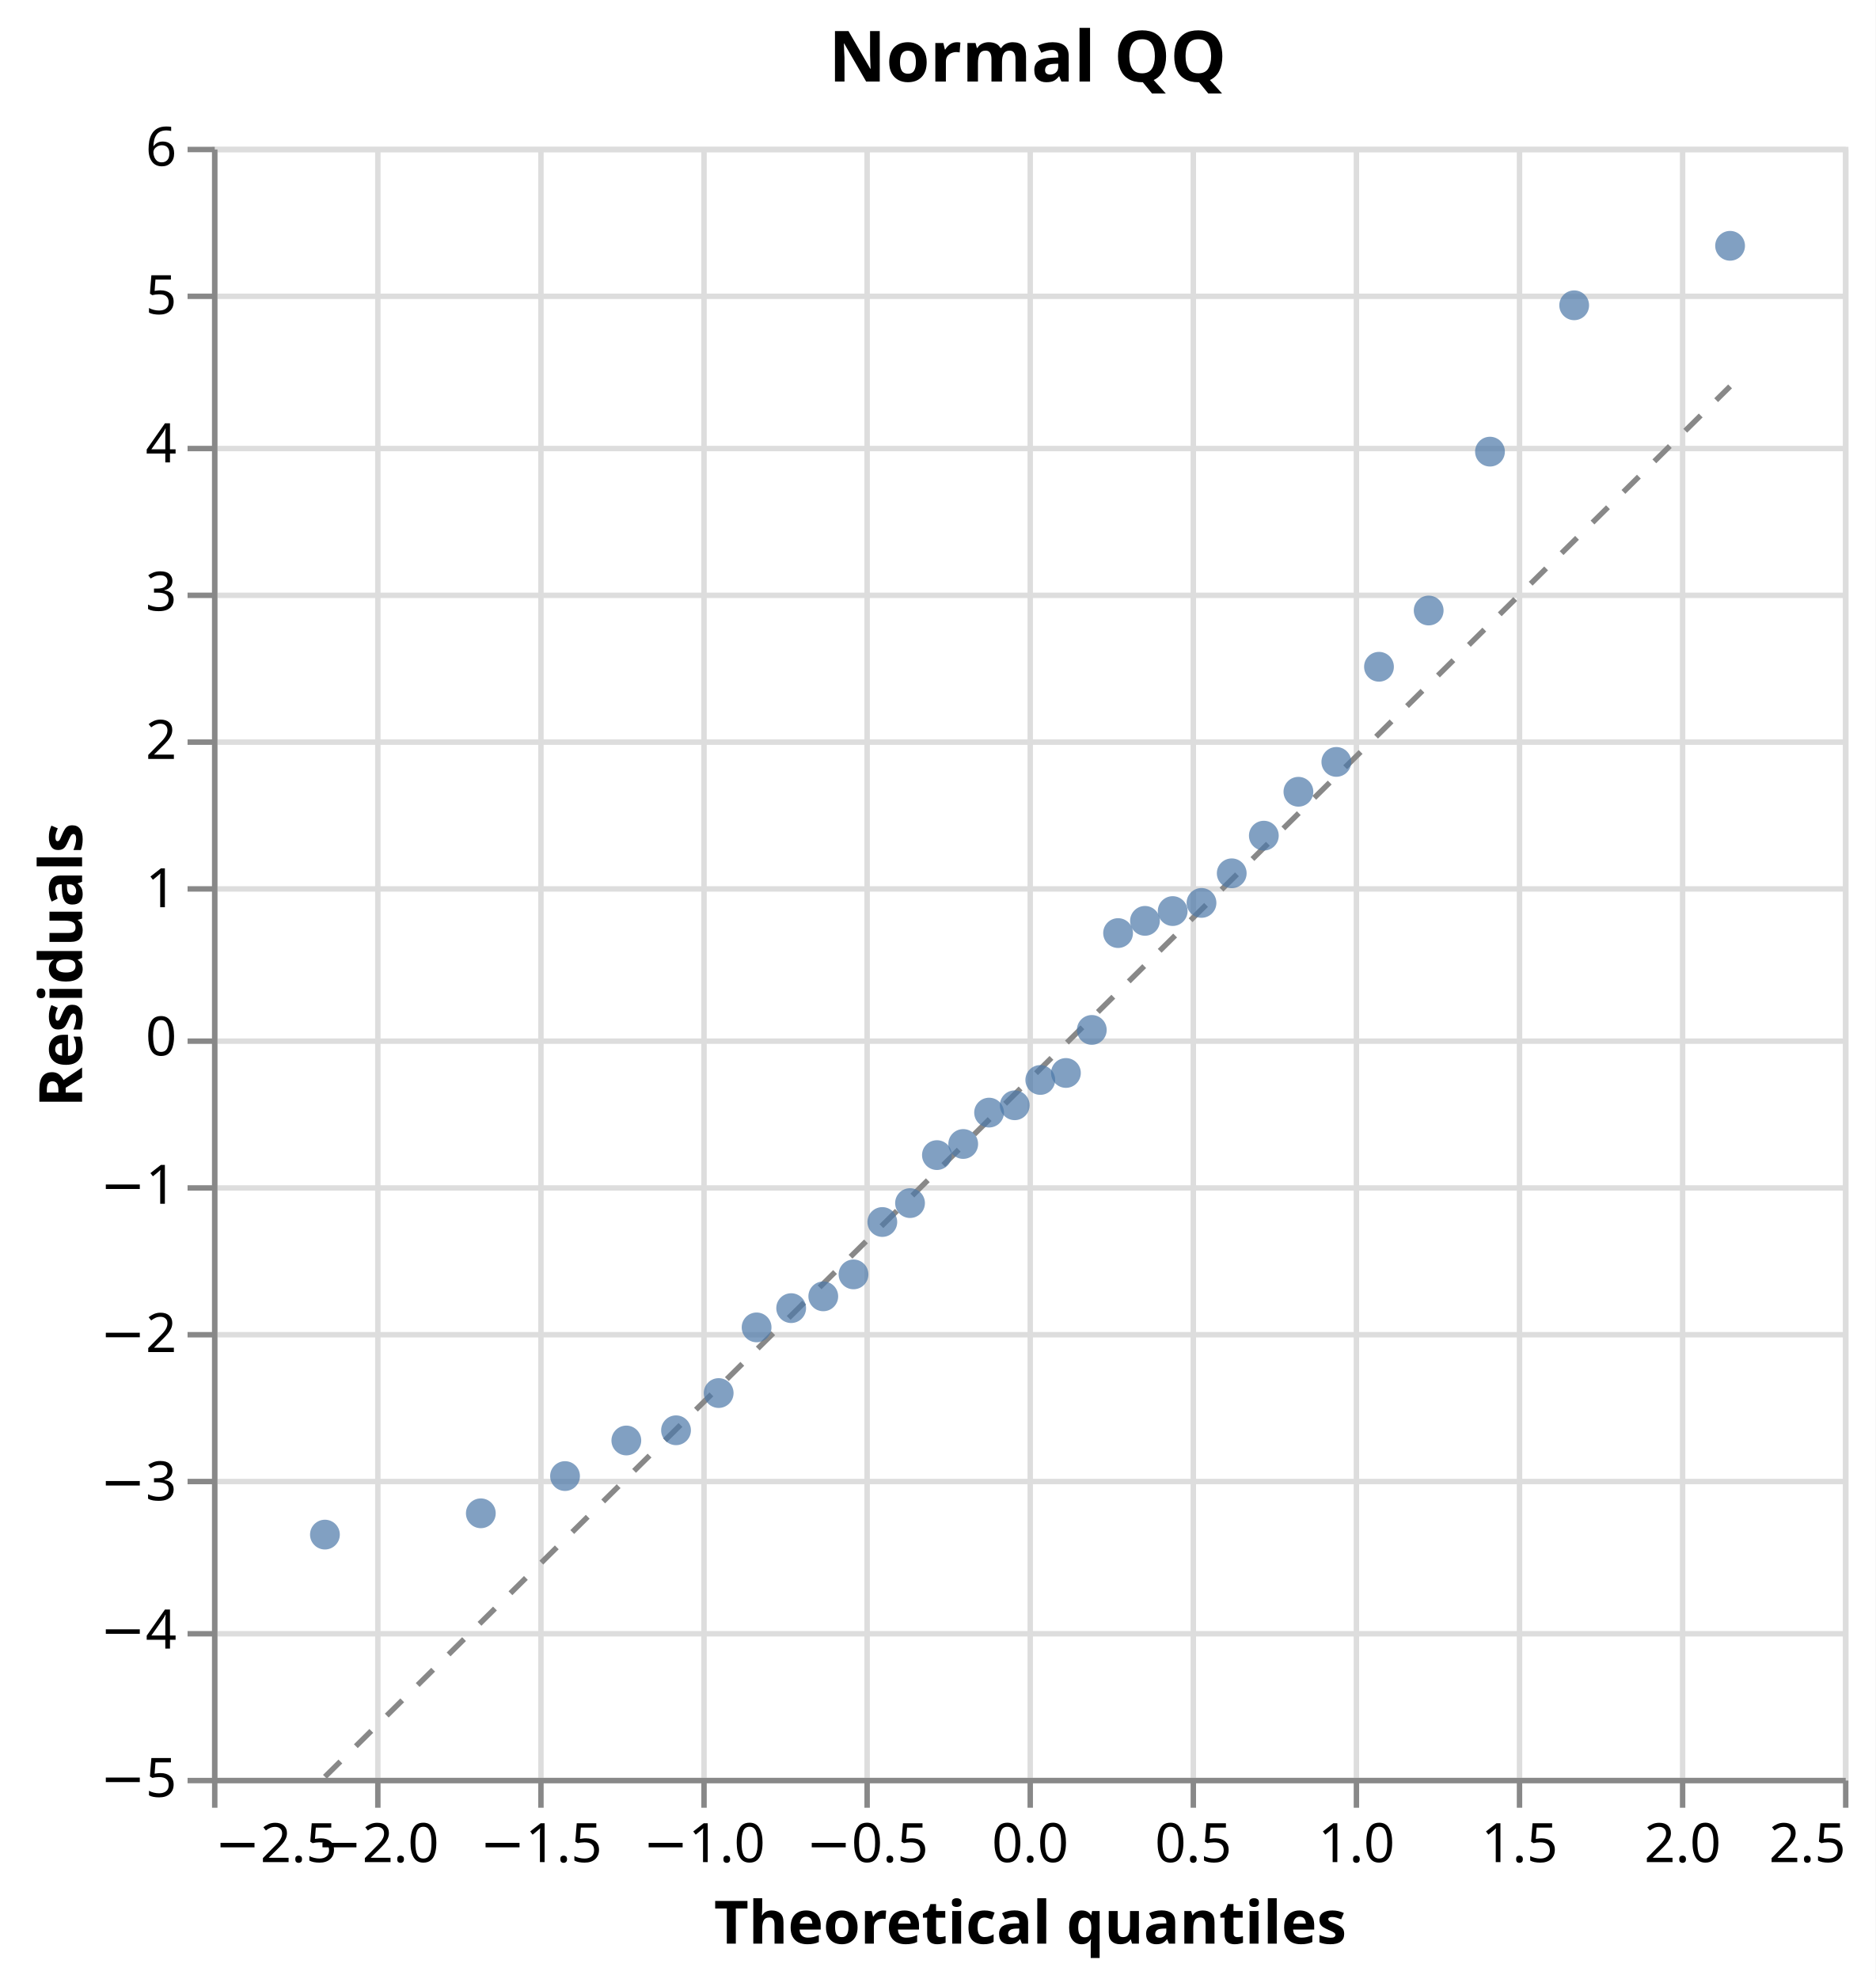
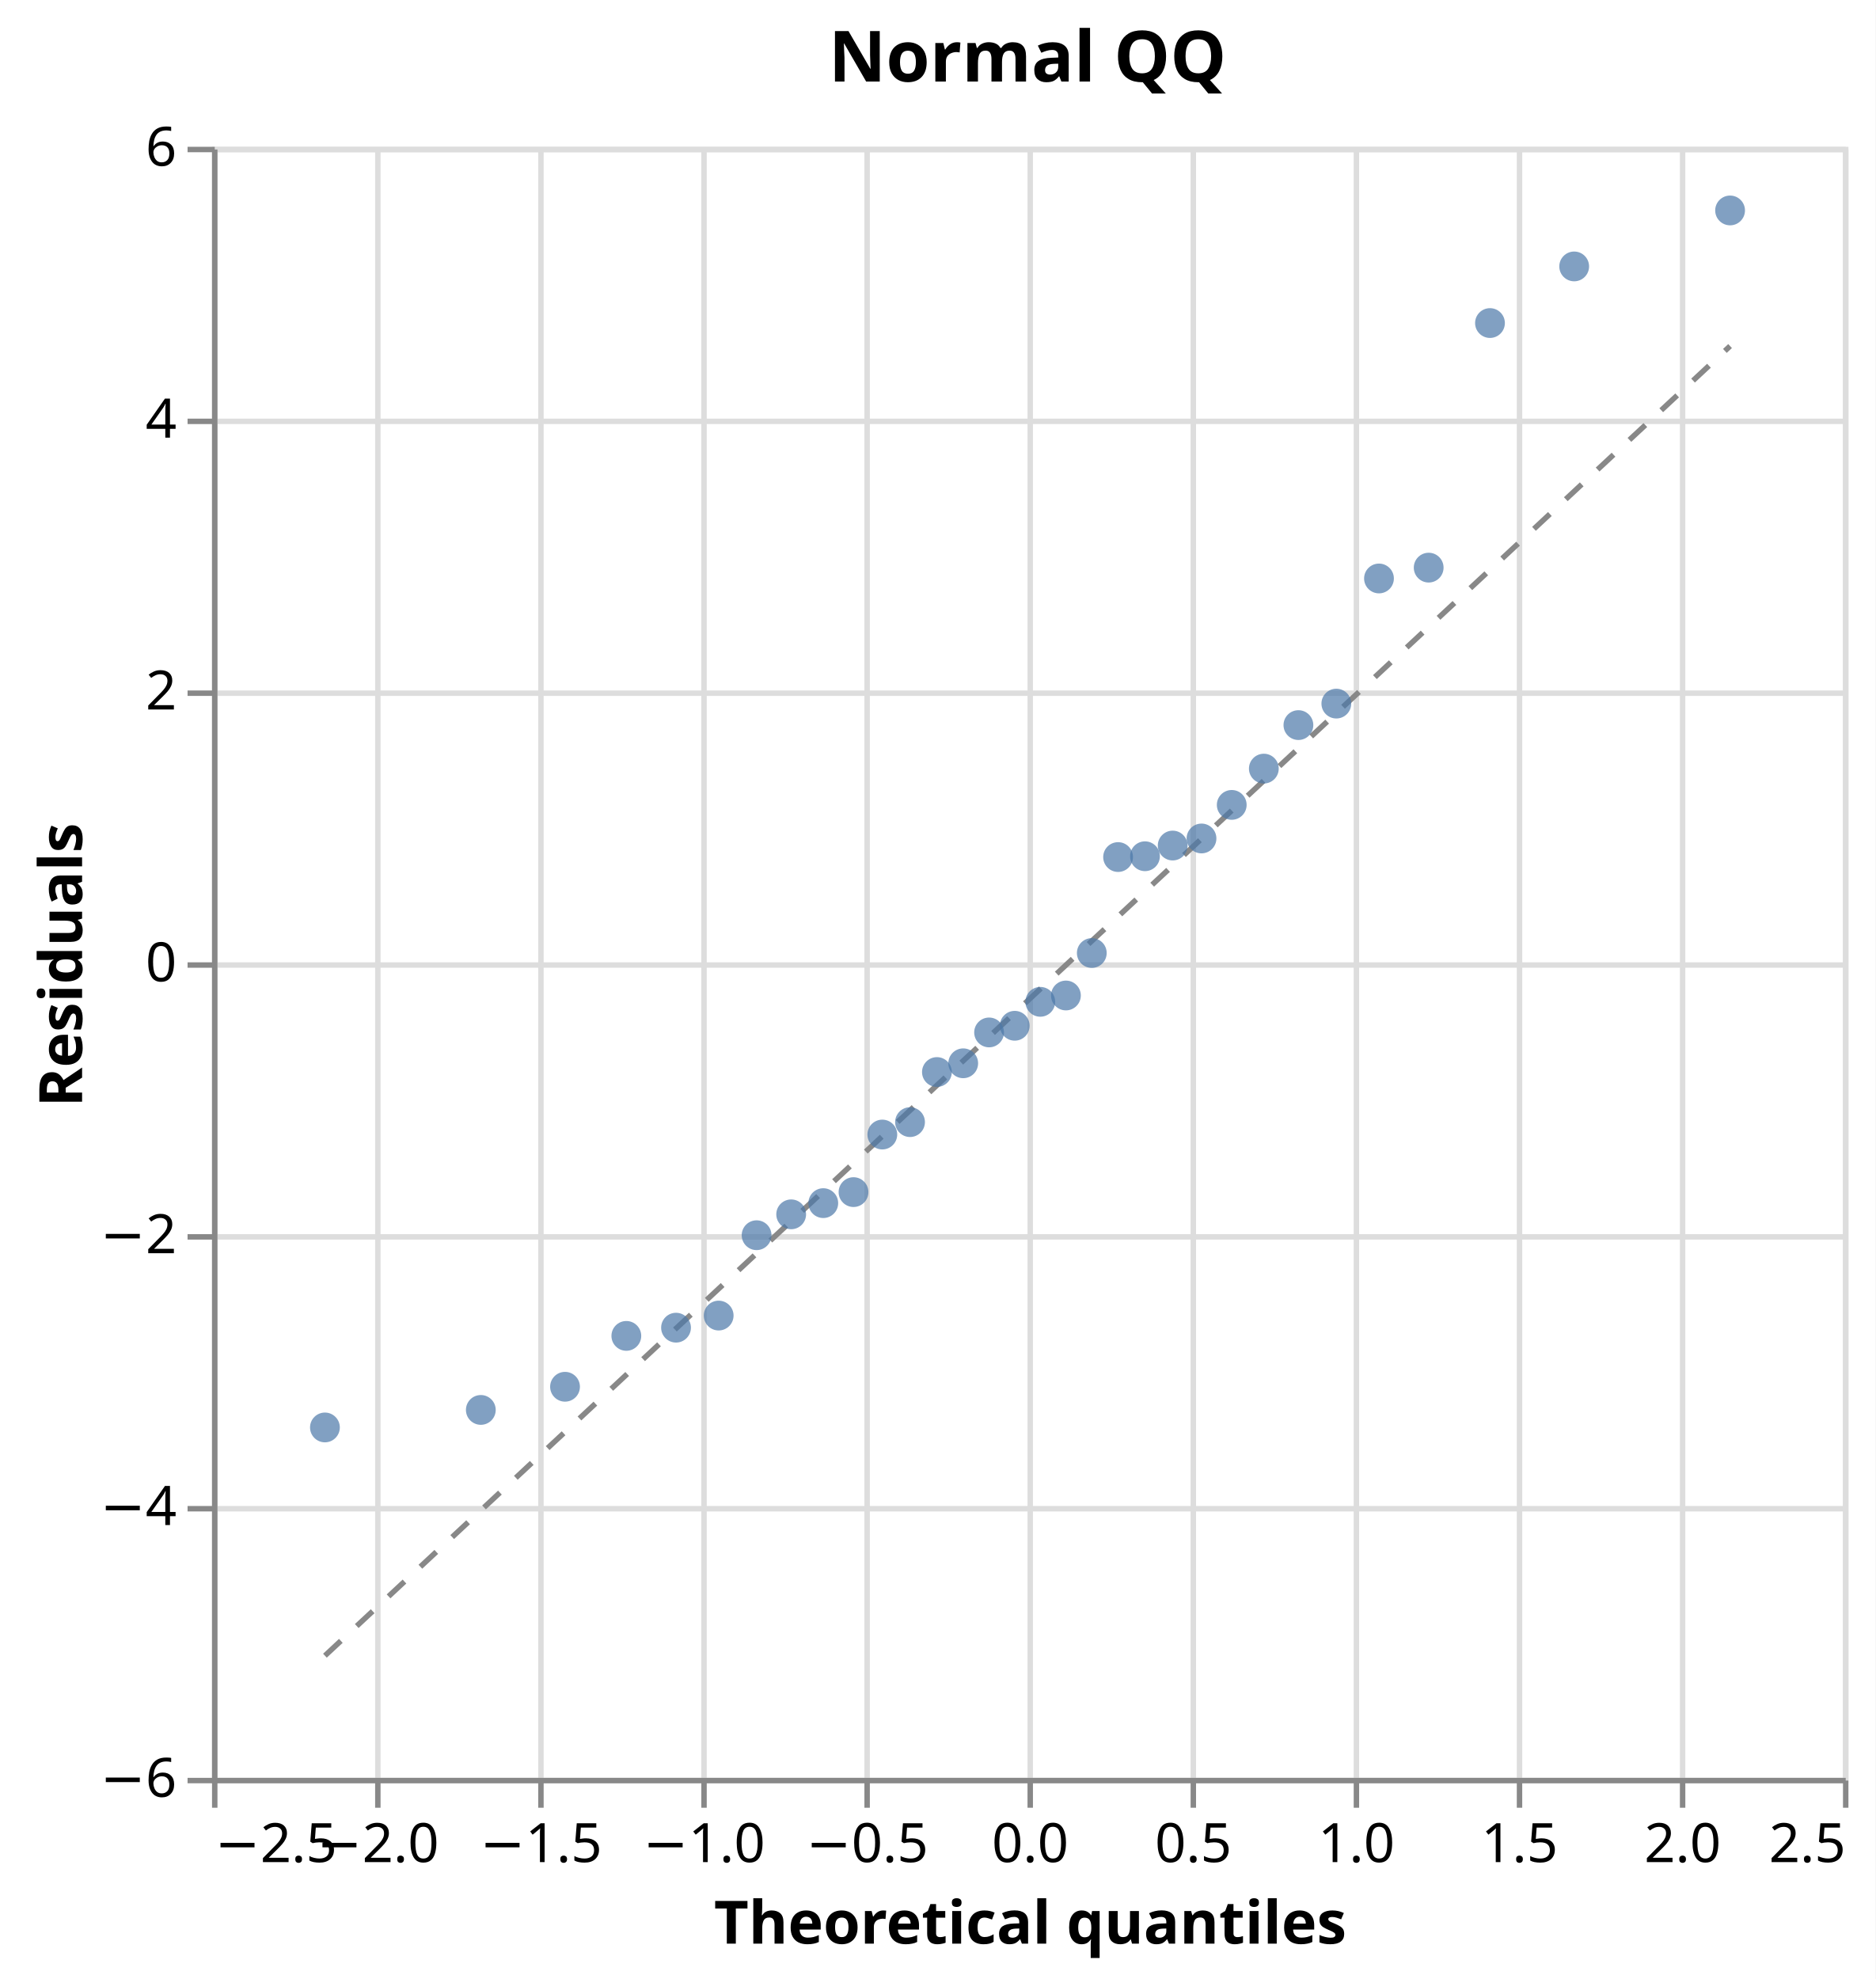
<svg xmlns="http://www.w3.org/2000/svg" version="1.1" class="marks" width="345" height="364" viewBox="0 0 345 364">
  <rect width="345" height="364" fill="white" />
  <g fill="none" stroke-miterlimit="10" transform="translate(39,27)">
    <g class="mark-group role-frame root" role="graphics-object" aria-roledescription="group mark container">
      <g transform="translate(0,0)">
        <path class="background" aria-hidden="true" d="M0.5,0.5h300v300h-300Z" stroke="#ddd" />
        <g>
          <g class="mark-group role-axis" aria-hidden="true">
            <g transform="translate(0.5,300.5)">
              <path class="background" aria-hidden="true" d="M0,0h0v0h0Z" pointer-events="none" />
              <g>
                <g class="mark-rule role-axis-grid" pointer-events="none">
                  <line transform="translate(0,-300)" x2="0" y2="300" stroke="#ddd" stroke-width="1" opacity="1" />
                  <line transform="translate(30,-300)" x2="0" y2="300" stroke="#ddd" stroke-width="1" opacity="1" />
                  <line transform="translate(60,-300)" x2="0" y2="300" stroke="#ddd" stroke-width="1" opacity="1" />
                  <line transform="translate(90,-300)" x2="0" y2="300" stroke="#ddd" stroke-width="1" opacity="1" />
                  <line transform="translate(120,-300)" x2="0" y2="300" stroke="#ddd" stroke-width="1" opacity="1" />
                  <line transform="translate(150,-300)" x2="0" y2="300" stroke="#ddd" stroke-width="1" opacity="1" />
                  <line transform="translate(180,-300)" x2="0" y2="300" stroke="#ddd" stroke-width="1" opacity="1" />
                  <line transform="translate(210,-300)" x2="0" y2="300" stroke="#ddd" stroke-width="1" opacity="1" />
                  <line transform="translate(240,-300)" x2="0" y2="300" stroke="#ddd" stroke-width="1" opacity="1" />
                  <line transform="translate(270,-300)" x2="0" y2="300" stroke="#ddd" stroke-width="1" opacity="1" />
                  <line transform="translate(300,-300)" x2="0" y2="300" stroke="#ddd" stroke-width="1" opacity="1" />
                </g>
              </g>
              <path class="foreground" aria-hidden="true" d="" pointer-events="none" display="none" />
            </g>
          </g>
          <g class="mark-group role-axis" aria-hidden="true">
            <g transform="translate(0.5,0.5)">
              <path class="background" aria-hidden="true" d="M0,0h0v0h0Z" pointer-events="none" />
              <g>
                <g class="mark-rule role-axis-grid" pointer-events="none">
                  <line transform="translate(0,300)" x2="300" y2="0" stroke="#ddd" stroke-width="1" opacity="1" />
-                   <line transform="translate(0,273)" x2="300" y2="0" stroke="#ddd" stroke-width="1" opacity="1" />
-                   <line transform="translate(0,245)" x2="300" y2="0" stroke="#ddd" stroke-width="1" opacity="1" />
-                   <line transform="translate(0,218)" x2="300" y2="0" stroke="#ddd" stroke-width="1" opacity="1" />
-                   <line transform="translate(0,191)" x2="300" y2="0" stroke="#ddd" stroke-width="1" opacity="1" />
-                   <line transform="translate(0,164)" x2="300" y2="0" stroke="#ddd" stroke-width="1" opacity="1" />
-                   <line transform="translate(0,136)" x2="300" y2="0" stroke="#ddd" stroke-width="1" opacity="1" />
-                   <line transform="translate(0,109)" x2="300" y2="0" stroke="#ddd" stroke-width="1" opacity="1" />
-                   <line transform="translate(0,82)" x2="300" y2="0" stroke="#ddd" stroke-width="1" opacity="1" />
-                   <line transform="translate(0,55)" x2="300" y2="0" stroke="#ddd" stroke-width="1" opacity="1" />
-                   <line transform="translate(0,27)" x2="300" y2="0" stroke="#ddd" stroke-width="1" opacity="1" />
+                   <line transform="translate(0,250)" x2="300" y2="0" stroke="#ddd" stroke-width="1" opacity="1" />
+                   <line transform="translate(0,200)" x2="300" y2="0" stroke="#ddd" stroke-width="1" opacity="1" />
+                   <line transform="translate(0,150)" x2="300" y2="0" stroke="#ddd" stroke-width="1" opacity="1" />
+                   <line transform="translate(0,100)" x2="300" y2="0" stroke="#ddd" stroke-width="1" opacity="1" />
+                   <line transform="translate(0,50)" x2="300" y2="0" stroke="#ddd" stroke-width="1" opacity="1" />
                  <line transform="translate(0,0)" x2="300" y2="0" stroke="#ddd" stroke-width="1" opacity="1" />
                </g>
              </g>
              <path class="foreground" aria-hidden="true" d="" pointer-events="none" display="none" />
            </g>
          </g>
          <g class="mark-group role-axis" role="graphics-symbol" aria-roledescription="axis" aria-label="X-axis titled 'Theoretical quantiles' for a linear scale with values from −3 to 3">
            <g transform="translate(0.5,300.5)">
              <path class="background" aria-hidden="true" d="M0,0h0v0h0Z" pointer-events="none" />
              <g>
                <g class="mark-rule role-axis-tick" pointer-events="none">
                  <line transform="translate(0,0)" x2="0" y2="5" stroke="#888" stroke-width="1" opacity="1" />
                  <line transform="translate(30,0)" x2="0" y2="5" stroke="#888" stroke-width="1" opacity="1" />
                  <line transform="translate(60,0)" x2="0" y2="5" stroke="#888" stroke-width="1" opacity="1" />
                  <line transform="translate(90,0)" x2="0" y2="5" stroke="#888" stroke-width="1" opacity="1" />
                  <line transform="translate(120,0)" x2="0" y2="5" stroke="#888" stroke-width="1" opacity="1" />
                  <line transform="translate(150,0)" x2="0" y2="5" stroke="#888" stroke-width="1" opacity="1" />
                  <line transform="translate(180,0)" x2="0" y2="5" stroke="#888" stroke-width="1" opacity="1" />
                  <line transform="translate(210,0)" x2="0" y2="5" stroke="#888" stroke-width="1" opacity="1" />
                  <line transform="translate(240,0)" x2="0" y2="5" stroke="#888" stroke-width="1" opacity="1" />
                  <line transform="translate(270,0)" x2="0" y2="5" stroke="#888" stroke-width="1" opacity="1" />
                  <line transform="translate(300,0)" x2="0" y2="5" stroke="#888" stroke-width="1" opacity="1" />
                </g>
                <g class="mark-text role-axis-label" pointer-events="none">
                  <text text-anchor="start" transform="translate(0,15)" font-family="sans-serif" font-size="10px" fill="#000" opacity="1">−2.5</text>
                  <text text-anchor="middle" transform="translate(30,15)" font-family="sans-serif" font-size="10px" fill="#000" opacity="1">−2.0</text>
                  <text text-anchor="middle" transform="translate(60,15)" font-family="sans-serif" font-size="10px" fill="#000" opacity="1">−1.5</text>
                  <text text-anchor="middle" transform="translate(90,15)" font-family="sans-serif" font-size="10px" fill="#000" opacity="1">−1.0</text>
                  <text text-anchor="middle" transform="translate(120,15)" font-family="sans-serif" font-size="10px" fill="#000" opacity="1">−0.5</text>
                  <text text-anchor="middle" transform="translate(150,15)" font-family="sans-serif" font-size="10px" fill="#000" opacity="1">0.0</text>
                  <text text-anchor="middle" transform="translate(180,15)" font-family="sans-serif" font-size="10px" fill="#000" opacity="1">0.5</text>
                  <text text-anchor="middle" transform="translate(210,15)" font-family="sans-serif" font-size="10px" fill="#000" opacity="1">1.0</text>
                  <text text-anchor="middle" transform="translate(240,15)" font-family="sans-serif" font-size="10px" fill="#000" opacity="1">1.5</text>
                  <text text-anchor="middle" transform="translate(270,15)" font-family="sans-serif" font-size="10px" fill="#000" opacity="1">2.0</text>
                  <text text-anchor="end" transform="translate(300,15)" font-family="sans-serif" font-size="10px" fill="#000" opacity="1">2.5</text>
                </g>
                <g class="mark-rule role-axis-domain" pointer-events="none">
                  <line transform="translate(0,0)" x2="300" y2="0" stroke="#888" stroke-width="1" opacity="1" />
                </g>
                <g class="mark-text role-axis-title" pointer-events="none">
                  <text text-anchor="middle" transform="translate(150,30)" font-family="sans-serif" font-size="11px" font-weight="bold" fill="#000" opacity="1">Theoretical quantiles</text>
                </g>
              </g>
              <path class="foreground" aria-hidden="true" d="" pointer-events="none" display="none" />
            </g>
          </g>
-           <g class="mark-group role-axis" role="graphics-symbol" aria-roledescription="axis" aria-label="Y-axis titled 'Residuals' for a linear scale with values from −5 to 6">
+           <g class="mark-group role-axis" role="graphics-symbol" aria-roledescription="axis" aria-label="Y-axis titled 'Residuals' for a linear scale with values from −6 to 6">
            <g transform="translate(0.5,0.5)">
              <path class="background" aria-hidden="true" d="M0,0h0v0h0Z" pointer-events="none" />
              <g>
                <g class="mark-rule role-axis-tick" pointer-events="none">
                  <line transform="translate(0,300)" x2="-5" y2="0" stroke="#888" stroke-width="1" opacity="1" />
-                   <line transform="translate(0,273)" x2="-5" y2="0" stroke="#888" stroke-width="1" opacity="1" />
-                   <line transform="translate(0,245)" x2="-5" y2="0" stroke="#888" stroke-width="1" opacity="1" />
-                   <line transform="translate(0,218)" x2="-5" y2="0" stroke="#888" stroke-width="1" opacity="1" />
-                   <line transform="translate(0,191)" x2="-5" y2="0" stroke="#888" stroke-width="1" opacity="1" />
-                   <line transform="translate(0,164)" x2="-5" y2="0" stroke="#888" stroke-width="1" opacity="1" />
-                   <line transform="translate(0,136)" x2="-5" y2="0" stroke="#888" stroke-width="1" opacity="1" />
-                   <line transform="translate(0,109)" x2="-5" y2="0" stroke="#888" stroke-width="1" opacity="1" />
-                   <line transform="translate(0,82)" x2="-5" y2="0" stroke="#888" stroke-width="1" opacity="1" />
-                   <line transform="translate(0,55)" x2="-5" y2="0" stroke="#888" stroke-width="1" opacity="1" />
-                   <line transform="translate(0,27)" x2="-5" y2="0" stroke="#888" stroke-width="1" opacity="1" />
+                   <line transform="translate(0,250)" x2="-5" y2="0" stroke="#888" stroke-width="1" opacity="1" />
+                   <line transform="translate(0,200)" x2="-5" y2="0" stroke="#888" stroke-width="1" opacity="1" />
+                   <line transform="translate(0,150)" x2="-5" y2="0" stroke="#888" stroke-width="1" opacity="1" />
+                   <line transform="translate(0,100)" x2="-5" y2="0" stroke="#888" stroke-width="1" opacity="1" />
+                   <line transform="translate(0,50)" x2="-5" y2="0" stroke="#888" stroke-width="1" opacity="1" />
                  <line transform="translate(0,0)" x2="-5" y2="0" stroke="#888" stroke-width="1" opacity="1" />
                </g>
                <g class="mark-text role-axis-label" pointer-events="none">
-                   <text text-anchor="end" transform="translate(-7,303)" font-family="sans-serif" font-size="10px" fill="#000" opacity="1">−5</text>
-                   <text text-anchor="end" transform="translate(-7,275.7273)" font-family="sans-serif" font-size="10px" fill="#000" opacity="1">−4</text>
-                   <text text-anchor="end" transform="translate(-7,248.4545)" font-family="sans-serif" font-size="10px" fill="#000" opacity="1">−3</text>
-                   <text text-anchor="end" transform="translate(-7,221.1818)" font-family="sans-serif" font-size="10px" fill="#000" opacity="1">−2</text>
-                   <text text-anchor="end" transform="translate(-7,193.9091)" font-family="sans-serif" font-size="10px" fill="#000" opacity="1">−1</text>
-                   <text text-anchor="end" transform="translate(-7,166.6364)" font-family="sans-serif" font-size="10px" fill="#000" opacity="1">0</text>
-                   <text text-anchor="end" transform="translate(-7,139.3636)" font-family="sans-serif" font-size="10px" fill="#000" opacity="1">1</text>
-                   <text text-anchor="end" transform="translate(-7,112.0909)" font-family="sans-serif" font-size="10px" fill="#000" opacity="1">2</text>
-                   <text text-anchor="end" transform="translate(-7,84.81818)" font-family="sans-serif" font-size="10px" fill="#000" opacity="1">3</text>
-                   <text text-anchor="end" transform="translate(-7,57.54545)" font-family="sans-serif" font-size="10px" fill="#000" opacity="1">4</text>
-                   <text text-anchor="end" transform="translate(-7,30.27273)" font-family="sans-serif" font-size="10px" fill="#000" opacity="1">5</text>
+                   <text text-anchor="end" transform="translate(-7,303)" font-family="sans-serif" font-size="10px" fill="#000" opacity="1">−6</text>
+                   <text text-anchor="end" transform="translate(-7,253)" font-family="sans-serif" font-size="10px" fill="#000" opacity="1">−4</text>
+                   <text text-anchor="end" transform="translate(-7,203)" font-family="sans-serif" font-size="10px" fill="#000" opacity="1">−2</text>
+                   <text text-anchor="end" transform="translate(-7,153)" font-family="sans-serif" font-size="10px" fill="#000" opacity="1">0</text>
+                   <text text-anchor="end" transform="translate(-7,103)" font-family="sans-serif" font-size="10px" fill="#000" opacity="1">2</text>
+                   <text text-anchor="end" transform="translate(-7,53)" font-family="sans-serif" font-size="10px" fill="#000" opacity="1">4</text>
                  <text text-anchor="end" transform="translate(-7,3)" font-family="sans-serif" font-size="10px" fill="#000" opacity="1">6</text>
                </g>
                <g class="mark-rule role-axis-domain" pointer-events="none">
                  <line transform="translate(0,300)" x2="0" y2="-300" stroke="#888" stroke-width="1" opacity="1" />
                </g>
                <g class="mark-text role-axis-title" pointer-events="none">
                  <text text-anchor="middle" transform="translate(-22.40137,150) rotate(-90) translate(0,-2)" font-family="sans-serif" font-size="11px" font-weight="bold" fill="#000" opacity="1">Residuals</text>
                </g>
              </g>
              <path class="foreground" aria-hidden="true" d="" pointer-events="none" display="none" />
            </g>
          </g>
          <g class="mark-rule role-mark layer_0_marks" role="graphics-object" aria-roledescription="rule mark container">
-             <line aria-label="Theoretical quantiles: −2.15387469406; Residuals: −4.99291262317; __x2: 2.15387469406; __y2: 4.3840703547" role="graphics-symbol" aria-roledescription="rule mark" transform="translate(20.76752,299.8067)" x2="258.465" y2="-255.736" stroke="#888888" stroke-dasharray="4,4" />
+             <line aria-label="Theoretical quantiles: −2.15387469406; Residuals: −5.10131241817; __x2: 2.15387469406; __y2: 4.53389121244" role="graphics-symbol" aria-roledescription="rule mark" transform="translate(20.76752,277.5328)" x2="258.465" y2="-240.88" stroke="#888888" stroke-dasharray="4,4" />
          </g>
          <g class="mark-symbol role-mark layer_1_marks" role="graphics-object" aria-roledescription="symbol mark container">
-             <path aria-label="Theoretical quantiles: −2.15387469406; Residuals: −3.35962278213" role="graphics-symbol" aria-roledescription="point" transform="translate(20.76752,255.2624)" d="M2.739,0A2.739,2.739,0,1,1,-2.739,0A2.739,2.739,0,1,1,2.739,0" fill="#4c78a8" stroke-width="2" opacity="0.7" />
-             <path aria-label="Theoretical quantiles: −1.67593972277; Residuals: −3.21595130513" role="graphics-symbol" aria-roledescription="point" transform="translate(49.44362,251.3441)" d="M2.739,0A2.739,2.739,0,1,1,-2.739,0A2.739,2.739,0,1,1,2.739,0" fill="#4c78a8" stroke-width="2" opacity="0.7" />
-             <path aria-label="Theoretical quantiles: −1.417797138; Residuals: −2.96486602691" role="graphics-symbol" aria-roledescription="point" transform="translate(64.93217,244.4963)" d="M2.739,0A2.739,2.739,0,1,1,-2.739,0A2.739,2.739,0,1,1,2.739,0" fill="#4c78a8" stroke-width="2" opacity="0.7" />
-             <path aria-label="Theoretical quantiles: −1.22985875922; Residuals: −2.72486370704" role="graphics-symbol" aria-roledescription="point" transform="translate(76.20847,237.9508)" d="M2.739,0A2.739,2.739,0,1,1,-2.739,0A2.739,2.739,0,1,1,2.739,0" fill="#4c78a8" stroke-width="2" opacity="0.7" />
-             <path aria-label="Theoretical quantiles: −1.07751556704; Residuals: −2.65601636455" role="graphics-symbol" aria-roledescription="point" transform="translate(85.34907,236.0732)" d="M2.739,0A2.739,2.739,0,1,1,-2.739,0A2.739,2.739,0,1,1,2.739,0" fill="#4c78a8" stroke-width="2" opacity="0.7" />
-             <path aria-label="Theoretical quantiles: −0.946781756301; Residuals: −2.40496827603" role="graphics-symbol" aria-roledescription="point" transform="translate(93.19309,229.2264)" d="M2.739,0A2.739,2.739,0,1,1,-2.739,0A2.739,2.739,0,1,1,2.739,0" fill="#4c78a8" stroke-width="2" opacity="0.7" />
-             <path aria-label="Theoretical quantiles: −0.830510878205; Residuals: −1.96214281968" role="graphics-symbol" aria-roledescription="point" transform="translate(100.1693,217.1493)" d="M2.739,0A2.739,2.739,0,1,1,-2.739,0A2.739,2.739,0,1,1,2.739,0" fill="#4c78a8" stroke-width="2" opacity="0.7" />
-             <path aria-label="Theoretical quantiles: −0.724514383492; Residuals: −1.83226575139" role="graphics-symbol" aria-roledescription="point" transform="translate(106.5291,213.6072)" d="M2.739,0A2.739,2.739,0,1,1,-2.739,0A2.739,2.739,0,1,1,2.739,0" fill="#4c78a8" stroke-width="2" opacity="0.7" />
-             <path aria-label="Theoretical quantiles: −0.626099012346; Residuals: −1.75275236433" role="graphics-symbol" aria-roledescription="point" transform="translate(112.4341,211.4387)" d="M2.739,0A2.739,2.739,0,1,1,-2.739,0A2.739,2.739,0,1,1,2.739,0" fill="#4c78a8" stroke-width="2" opacity="0.7" />
-             <path aria-label="Theoretical quantiles: −0.533409706241; Residuals: −1.60465376222" role="graphics-symbol" aria-roledescription="point" transform="translate(117.9954,207.3996)" d="M2.739,0A2.739,2.739,0,1,1,-2.739,0A2.739,2.739,0,1,1,2.739,0" fill="#4c78a8" stroke-width="2" opacity="0.7" />
-             <path aria-label="Theoretical quantiles: −0.445096524986; Residuals: −1.25140332604" role="graphics-symbol" aria-roledescription="point" transform="translate(123.2942,197.7655)" d="M2.739,0A2.739,2.739,0,1,1,-2.739,0A2.739,2.739,0,1,1,2.739,0" fill="#4c78a8" stroke-width="2" opacity="0.7" />
-             <path aria-label="Theoretical quantiles: −0.36012989179; Residuals: −1.12387272986" role="graphics-symbol" aria-roledescription="point" transform="translate(128.3922,194.2874)" d="M2.739,0A2.739,2.739,0,1,1,-2.739,0A2.739,2.739,0,1,1,2.739,0" fill="#4c78a8" stroke-width="2" opacity="0.7" />
-             <path aria-label="Theoretical quantiles: −0.277690439822; Residuals: −0.800185907206" role="graphics-symbol" aria-roledescription="point" transform="translate(133.3386,185.4596)" d="M2.739,0A2.739,2.739,0,1,1,-2.739,0A2.739,2.739,0,1,1,2.739,0" fill="#4c78a8" stroke-width="2" opacity="0.7" />
-             <path aria-label="Theoretical quantiles: −0.197099084294; Residuals: −0.725205593608" role="graphics-symbol" aria-roledescription="point" transform="translate(138.1741,183.4147)" d="M2.739,0A2.739,2.739,0,1,1,-2.739,0A2.739,2.739,0,1,1,2.739,0" fill="#4c78a8" stroke-width="2" opacity="0.7" />
-             <path aria-label="Theoretical quantiles: −0.117769874579; Residuals: −0.51357236231" role="graphics-symbol" aria-roledescription="point" transform="translate(142.9338,177.6429)" d="M2.739,0A2.739,2.739,0,1,1,-2.739,0A2.739,2.739,0,1,1,2.739,0" fill="#4c78a8" stroke-width="2" opacity="0.7" />
-             <path aria-label="Theoretical quantiles: −0.0391760855031; Residuals: −0.464105093001" role="graphics-symbol" aria-roledescription="point" transform="translate(147.6494,176.2938)" d="M2.739,0A2.739,2.739,0,1,1,-2.739,0A2.739,2.739,0,1,1,2.739,0" fill="#4c78a8" stroke-width="2" opacity="0.7" />
-             <path aria-label="Theoretical quantiles: 0.0391760855031; Residuals: −0.293444989466" role="graphics-symbol" aria-roledescription="point" transform="translate(152.3506,171.6394)" d="M2.739,0A2.739,2.739,0,1,1,-2.739,0A2.739,2.739,0,1,1,2.739,0" fill="#4c78a8" stroke-width="2" opacity="0.7" />
-             <path aria-label="Theoretical quantiles: 0.117769874579; Residuals: −0.246258320018" role="graphics-symbol" aria-roledescription="point" transform="translate(157.0662,170.3525)" d="M2.739,0A2.739,2.739,0,1,1,-2.739,0A2.739,2.739,0,1,1,2.739,0" fill="#4c78a8" stroke-width="2" opacity="0.7" />
-             <path aria-label="Theoretical quantiles: 0.197099084294; Residuals: 0.0440286079129" role="graphics-symbol" aria-roledescription="point" transform="translate(161.8259,162.4356)" d="M2.739,0A2.739,2.739,0,1,1,-2.739,0A2.739,2.739,0,1,1,2.739,0" fill="#4c78a8" stroke-width="2" opacity="0.7" />
-             <path aria-label="Theoretical quantiles: 0.277690439822; Residuals: 0.697190237339" role="graphics-symbol" aria-roledescription="point" transform="translate(166.6614,144.6221)" d="M2.739,0A2.739,2.739,0,1,1,-2.739,0A2.739,2.739,0,1,1,2.739,0" fill="#4c78a8" stroke-width="2" opacity="0.7" />
-             <path aria-label="Theoretical quantiles: 0.36012989179; Residuals: 0.779541304795" role="graphics-symbol" aria-roledescription="point" transform="translate(171.6078,142.3761)" d="M2.739,0A2.739,2.739,0,1,1,-2.739,0A2.739,2.739,0,1,1,2.739,0" fill="#4c78a8" stroke-width="2" opacity="0.7" />
-             <path aria-label="Theoretical quantiles: 0.445096524986; Residuals: 0.845568232146" role="graphics-symbol" aria-roledescription="point" transform="translate(176.7058,140.5754)" d="M2.739,0A2.739,2.739,0,1,1,-2.739,0A2.739,2.739,0,1,1,2.739,0" fill="#4c78a8" stroke-width="2" opacity="0.7" />
-             <path aria-label="Theoretical quantiles: 0.533409706241; Residuals: 0.900622883579" role="graphics-symbol" aria-roledescription="point" transform="translate(182.0046,139.0739)" d="M2.739,0A2.739,2.739,0,1,1,-2.739,0A2.739,2.739,0,1,1,2.739,0" fill="#4c78a8" stroke-width="2" opacity="0.7" />
-             <path aria-label="Theoretical quantiles: 0.626099012346; Residuals: 1.10031222849" role="graphics-symbol" aria-roledescription="point" transform="translate(187.5659,133.6278)" d="M2.739,0A2.739,2.739,0,1,1,-2.739,0A2.739,2.739,0,1,1,2.739,0" fill="#4c78a8" stroke-width="2" opacity="0.7" />
-             <path aria-label="Theoretical quantiles: 0.724514383492; Residuals: 1.354217085" role="graphics-symbol" aria-roledescription="point" transform="translate(193.4709,126.7032)" d="M2.739,0A2.739,2.739,0,1,1,-2.739,0A2.739,2.739,0,1,1,2.739,0" fill="#4c78a8" stroke-width="2" opacity="0.7" />
-             <path aria-label="Theoretical quantiles: 0.830510878205; Residuals: 1.65024701729" role="graphics-symbol" aria-roledescription="point" transform="translate(199.8307,118.6296)" d="M2.739,0A2.739,2.739,0,1,1,-2.739,0A2.739,2.739,0,1,1,2.739,0" fill="#4c78a8" stroke-width="2" opacity="0.7" />
-             <path aria-label="Theoretical quantiles: 0.946781756301; Residuals: 1.85156543993" role="graphics-symbol" aria-roledescription="point" transform="translate(206.8069,113.1391)" d="M2.739,0A2.739,2.739,0,1,1,-2.739,0A2.739,2.739,0,1,1,2.739,0" fill="#4c78a8" stroke-width="2" opacity="0.7" />
-             <path aria-label="Theoretical quantiles: 1.07751556704; Residuals: 2.49319708249" role="graphics-symbol" aria-roledescription="point" transform="translate(214.6509,95.64008)" d="M2.739,0A2.739,2.739,0,1,1,-2.739,0A2.739,2.739,0,1,1,2.739,0" fill="#4c78a8" stroke-width="2" opacity="0.7" />
-             <path aria-label="Theoretical quantiles: 1.22985875922; Residuals: 2.87263483544" role="graphics-symbol" aria-roledescription="point" transform="translate(223.7915,85.29178)" d="M2.739,0A2.739,2.739,0,1,1,-2.739,0A2.739,2.739,0,1,1,2.739,0" fill="#4c78a8" stroke-width="2" opacity="0.7" />
-             <path aria-label="Theoretical quantiles: 1.417797138; Residuals: 3.94408625473" role="graphics-symbol" aria-roledescription="point" transform="translate(235.0678,56.07037)" d="M2.739,0A2.739,2.739,0,1,1,-2.739,0A2.739,2.739,0,1,1,2.739,0" fill="#4c78a8" stroke-width="2" opacity="0.7" />
-             <path aria-label="Theoretical quantiles: 1.67593972277; Residuals: 4.93107789865" role="graphics-symbol" aria-roledescription="point" transform="translate(250.5564,29.15242)" d="M2.739,0A2.739,2.739,0,1,1,-2.739,0A2.739,2.739,0,1,1,2.739,0" fill="#4c78a8" stroke-width="2" opacity="0.7" />
-             <path aria-label="Theoretical quantiles: 2.15387469406; Residuals: 5.33223221357" role="graphics-symbol" aria-roledescription="point" transform="translate(279.2325,18.21185)" d="M2.739,0A2.739,2.739,0,1,1,-2.739,0A2.739,2.739,0,1,1,2.739,0" fill="#4c78a8" stroke-width="2" opacity="0.7" />
+             <path aria-label="Theoretical quantiles: −2.15387469406; Residuals: −3.42205781419" role="graphics-symbol" aria-roledescription="point" transform="translate(20.76752,235.5514)" d="M2.739,0A2.739,2.739,0,1,1,-2.739,0A2.739,2.739,0,1,1,2.739,0" fill="#4c78a8" stroke-width="2" opacity="0.7" />
+             <path aria-label="Theoretical quantiles: −1.07751556704; Residuals: −2.68802108367" role="graphics-symbol" aria-roledescription="point" transform="translate(85.34907,217.2005)" d="M2.739,0A2.739,2.739,0,1,1,-2.739,0A2.739,2.739,0,1,1,2.739,0" fill="#4c78a8" stroke-width="2" opacity="0.7" />
+             <path aria-label="Theoretical quantiles: −1.417797138; Residuals: −3.12276877954" role="graphics-symbol" aria-roledescription="point" transform="translate(64.93217,228.0692)" d="M2.739,0A2.739,2.739,0,1,1,-2.739,0A2.739,2.739,0,1,1,2.739,0" fill="#4c78a8" stroke-width="2" opacity="0.7" />
+             <path aria-label="Theoretical quantiles: 0.277690439822; Residuals: 0.774404687348" role="graphics-symbol" aria-roledescription="point" transform="translate(166.6614,130.6399)" d="M2.739,0A2.739,2.739,0,1,1,-2.739,0A2.739,2.739,0,1,1,2.739,0" fill="#4c78a8" stroke-width="2" opacity="0.7" />
+             <path aria-label="Theoretical quantiles: 0.626099012346; Residuals: 1.15820134242" role="graphics-symbol" aria-roledescription="point" transform="translate(187.5659,121.045)" d="M2.739,0A2.739,2.739,0,1,1,-2.739,0A2.739,2.739,0,1,1,2.739,0" fill="#4c78a8" stroke-width="2" opacity="0.7" />
+             <path aria-label="Theoretical quantiles: −0.830510878205; Residuals: −2.00773796604" role="graphics-symbol" aria-roledescription="point" transform="translate(100.1693,200.1934)" d="M2.739,0A2.739,2.739,0,1,1,-2.739,0A2.739,2.739,0,1,1,2.739,0" fill="#4c78a8" stroke-width="2" opacity="0.7" />
+             <path aria-label="Theoretical quantiles: 0.117769874579; Residuals: −0.244073037044" role="graphics-symbol" aria-roledescription="point" transform="translate(157.0662,156.1018)" d="M2.739,0A2.739,2.739,0,1,1,-2.739,0A2.739,2.739,0,1,1,2.739,0" fill="#4c78a8" stroke-width="2" opacity="0.7" />
+             <path aria-label="Theoretical quantiles: 0.946781756301; Residuals: 1.90346145624" role="graphics-symbol" aria-roledescription="point" transform="translate(206.8069,102.4135)" d="M2.739,0A2.739,2.739,0,1,1,-2.739,0A2.739,2.739,0,1,1,2.739,0" fill="#4c78a8" stroke-width="2" opacity="0.7" />
+             <path aria-label="Theoretical quantiles: 0.724514383492; Residuals: 1.42511639615" role="graphics-symbol" aria-roledescription="point" transform="translate(193.4709,114.3721)" d="M2.739,0A2.739,2.739,0,1,1,-2.739,0A2.739,2.739,0,1,1,2.739,0" fill="#4c78a8" stroke-width="2" opacity="0.7" />
+             <path aria-label="Theoretical quantiles: 0.0391760855031; Residuals: −0.290692407151" role="graphics-symbol" aria-roledescription="point" transform="translate(152.3506,157.2673)" d="M2.739,0A2.739,2.739,0,1,1,-2.739,0A2.739,2.739,0,1,1,2.739,0" fill="#4c78a8" stroke-width="2" opacity="0.7" />
+             <path aria-label="Theoretical quantiles: −0.533409706241; Residuals: −1.69069240715" role="graphics-symbol" aria-roledescription="point" transform="translate(117.9954,192.2673)" d="M2.739,0A2.739,2.739,0,1,1,-2.739,0A2.739,2.739,0,1,1,2.739,0" fill="#4c78a8" stroke-width="2" opacity="0.7" />
+             <path aria-label="Theoretical quantiles: 0.445096524986; Residuals: 0.85909748289" role="graphics-symbol" aria-roledescription="point" transform="translate(176.7058,128.5226)" d="M2.739,0A2.739,2.739,0,1,1,-2.739,0A2.739,2.739,0,1,1,2.739,0" fill="#4c78a8" stroke-width="2" opacity="0.7" />
+             <path aria-label="Theoretical quantiles: 0.36012989179; Residuals: 0.780381842196" role="graphics-symbol" aria-roledescription="point" transform="translate(171.6078,130.4905)" d="M2.739,0A2.739,2.739,0,1,1,-2.739,0A2.739,2.739,0,1,1,2.739,0" fill="#4c78a8" stroke-width="2" opacity="0.7" />
+             <path aria-label="Theoretical quantiles: −0.36012989179; Residuals: −1.17568938711" role="graphics-symbol" aria-roledescription="point" transform="translate(128.3922,179.3922)" d="M2.739,0A2.739,2.739,0,1,1,-2.739,0A2.739,2.739,0,1,1,2.739,0" fill="#4c78a8" stroke-width="2" opacity="0.7" />
+             <path aria-label="Theoretical quantiles: −0.277690439822; Residuals: −0.807215379983" role="graphics-symbol" aria-roledescription="point" transform="translate(133.3386,170.1804)" d="M2.739,0A2.739,2.739,0,1,1,-2.739,0A2.739,2.739,0,1,1,2.739,0" fill="#4c78a8" stroke-width="2" opacity="0.7" />
+             <path aria-label="Theoretical quantiles: 0.197099084294; Residuals: 0.0684440015533" role="graphics-symbol" aria-roledescription="point" transform="translate(161.8259,148.2889)" d="M2.739,0A2.739,2.739,0,1,1,-2.739,0A2.739,2.739,0,1,1,2.739,0" fill="#4c78a8" stroke-width="2" opacity="0.7" />
+             <path aria-label="Theoretical quantiles: 1.417797138; Residuals: 4.70321743316" role="graphics-symbol" aria-roledescription="point" transform="translate(235.0678,32.41956)" d="M2.739,0A2.739,2.739,0,1,1,-2.739,0A2.739,2.739,0,1,1,2.739,0" fill="#4c78a8" stroke-width="2" opacity="0.7" />
+             <path aria-label="Theoretical quantiles: 1.67593972277; Residuals: 5.11987657006" role="graphics-symbol" aria-roledescription="point" transform="translate(250.5564,22.00309)" d="M2.739,0A2.739,2.739,0,1,1,-2.739,0A2.739,2.739,0,1,1,2.739,0" fill="#4c78a8" stroke-width="2" opacity="0.7" />
+             <path aria-label="Theoretical quantiles: 0.533409706241; Residuals: 0.911207789637" role="graphics-symbol" aria-roledescription="point" transform="translate(182.0046,127.2198)" d="M2.739,0A2.739,2.739,0,1,1,-2.739,0A2.739,2.739,0,1,1,2.739,0" fill="#4c78a8" stroke-width="2" opacity="0.7" />
+             <path aria-label="Theoretical quantiles: 2.15387469406; Residuals: 5.53171781807" role="graphics-symbol" aria-roledescription="point" transform="translate(279.2325,11.70705)" d="M2.739,0A2.739,2.739,0,1,1,-2.739,0A2.739,2.739,0,1,1,2.739,0" fill="#4c78a8" stroke-width="2" opacity="0.7" />
+             <path aria-label="Theoretical quantiles: −0.626099012346; Residuals: −1.7717503104" role="graphics-symbol" aria-roledescription="point" transform="translate(112.4341,194.2938)" d="M2.739,0A2.739,2.739,0,1,1,-2.739,0A2.739,2.739,0,1,1,2.739,0" fill="#4c78a8" stroke-width="2" opacity="0.7" />
+             <path aria-label="Theoretical quantiles: −1.22985875922; Residuals: −2.74848077331" role="graphics-symbol" aria-roledescription="point" transform="translate(76.20847,218.712)" d="M2.739,0A2.739,2.739,0,1,1,-2.739,0A2.739,2.739,0,1,1,2.739,0" fill="#4c78a8" stroke-width="2" opacity="0.7" />
+             <path aria-label="Theoretical quantiles: −1.67593972277; Residuals: −3.29315968348" role="graphics-symbol" aria-roledescription="point" transform="translate(49.44362,232.329)" d="M2.739,0A2.739,2.739,0,1,1,-2.739,0A2.739,2.739,0,1,1,2.739,0" fill="#4c78a8" stroke-width="2" opacity="0.7" />
+             <path aria-label="Theoretical quantiles: −0.0391760855031; Residuals: −0.466857675316" role="graphics-symbol" aria-roledescription="point" transform="translate(147.6494,161.6714)" d="M2.739,0A2.739,2.739,0,1,1,-2.739,0A2.739,2.739,0,1,1,2.739,0" fill="#4c78a8" stroke-width="2" opacity="0.7" />
+             <path aria-label="Theoretical quantiles: 1.07751556704; Residuals: 2.82402438502" role="graphics-symbol" aria-roledescription="point" transform="translate(214.6509,79.39939)" d="M2.739,0A2.739,2.739,0,1,1,-2.739,0A2.739,2.739,0,1,1,2.739,0" fill="#4c78a8" stroke-width="2" opacity="0.7" />
+             <path aria-label="Theoretical quantiles: −0.197099084294; Residuals: −0.742945914597" role="graphics-symbol" aria-roledescription="point" transform="translate(138.1741,168.5736)" d="M2.739,0A2.739,2.739,0,1,1,-2.739,0A2.739,2.739,0,1,1,2.739,0" fill="#4c78a8" stroke-width="2" opacity="0.7" />
+             <path aria-label="Theoretical quantiles: −0.117769874579; Residuals: −0.515869805932" role="graphics-symbol" aria-roledescription="point" transform="translate(142.9338,162.8967)" d="M2.739,0A2.739,2.739,0,1,1,-2.739,0A2.739,2.739,0,1,1,2.739,0" fill="#4c78a8" stroke-width="2" opacity="0.7" />
+             <path aria-label="Theoretical quantiles: 1.22985875922; Residuals: 2.90379538059" role="graphics-symbol" aria-roledescription="point" transform="translate(223.7915,77.40512)" d="M2.739,0A2.739,2.739,0,1,1,-2.739,0A2.739,2.739,0,1,1,2.739,0" fill="#4c78a8" stroke-width="2" opacity="0.7" />
+             <path aria-label="Theoretical quantiles: −0.445096524986; Residuals: −1.26711753978" role="graphics-symbol" aria-roledescription="point" transform="translate(123.2942,181.6779)" d="M2.739,0A2.739,2.739,0,1,1,-2.739,0A2.739,2.739,0,1,1,2.739,0" fill="#4c78a8" stroke-width="2" opacity="0.7" />
+             <path aria-label="Theoretical quantiles: −0.724514383492; Residuals: −1.85415431515" role="graphics-symbol" aria-roledescription="point" transform="translate(106.5291,196.3539)" d="M2.739,0A2.739,2.739,0,1,1,-2.739,0A2.739,2.739,0,1,1,2.739,0" fill="#4c78a8" stroke-width="2" opacity="0.7" />
+             <path aria-label="Theoretical quantiles: 0.830510878205; Residuals: 1.74530216844" role="graphics-symbol" aria-roledescription="point" transform="translate(199.8307,106.3674)" d="M2.739,0A2.739,2.739,0,1,1,-2.739,0A2.739,2.739,0,1,1,2.739,0" fill="#4c78a8" stroke-width="2" opacity="0.7" />
+             <path aria-label="Theoretical quantiles: −0.946781756301; Residuals: −2.59896447393" role="graphics-symbol" aria-roledescription="point" transform="translate(93.19309,214.9741)" d="M2.739,0A2.739,2.739,0,1,1,-2.739,0A2.739,2.739,0,1,1,2.739,0" fill="#4c78a8" stroke-width="2" opacity="0.7" />
          </g>
          <g class="mark-group role-title">
            <g transform="translate(150,-22)">
              <path class="background" aria-hidden="true" d="M0,0h0v0h0Z" pointer-events="none" />
              <g>
                <g class="mark-text role-title-text" role="graphics-symbol" aria-roledescription="title" aria-label="Title text 'Normal QQ'" pointer-events="none">
                  <text text-anchor="middle" transform="translate(0,10)" font-family="sans-serif" font-size="13px" font-weight="bold" fill="#000" opacity="1">Normal QQ</text>
                </g>
              </g>
              <path class="foreground" aria-hidden="true" d="" pointer-events="none" display="none" />
            </g>
          </g>
        </g>
        <path class="foreground" aria-hidden="true" d="" display="none" />
      </g>
    </g>
  </g>
</svg>
